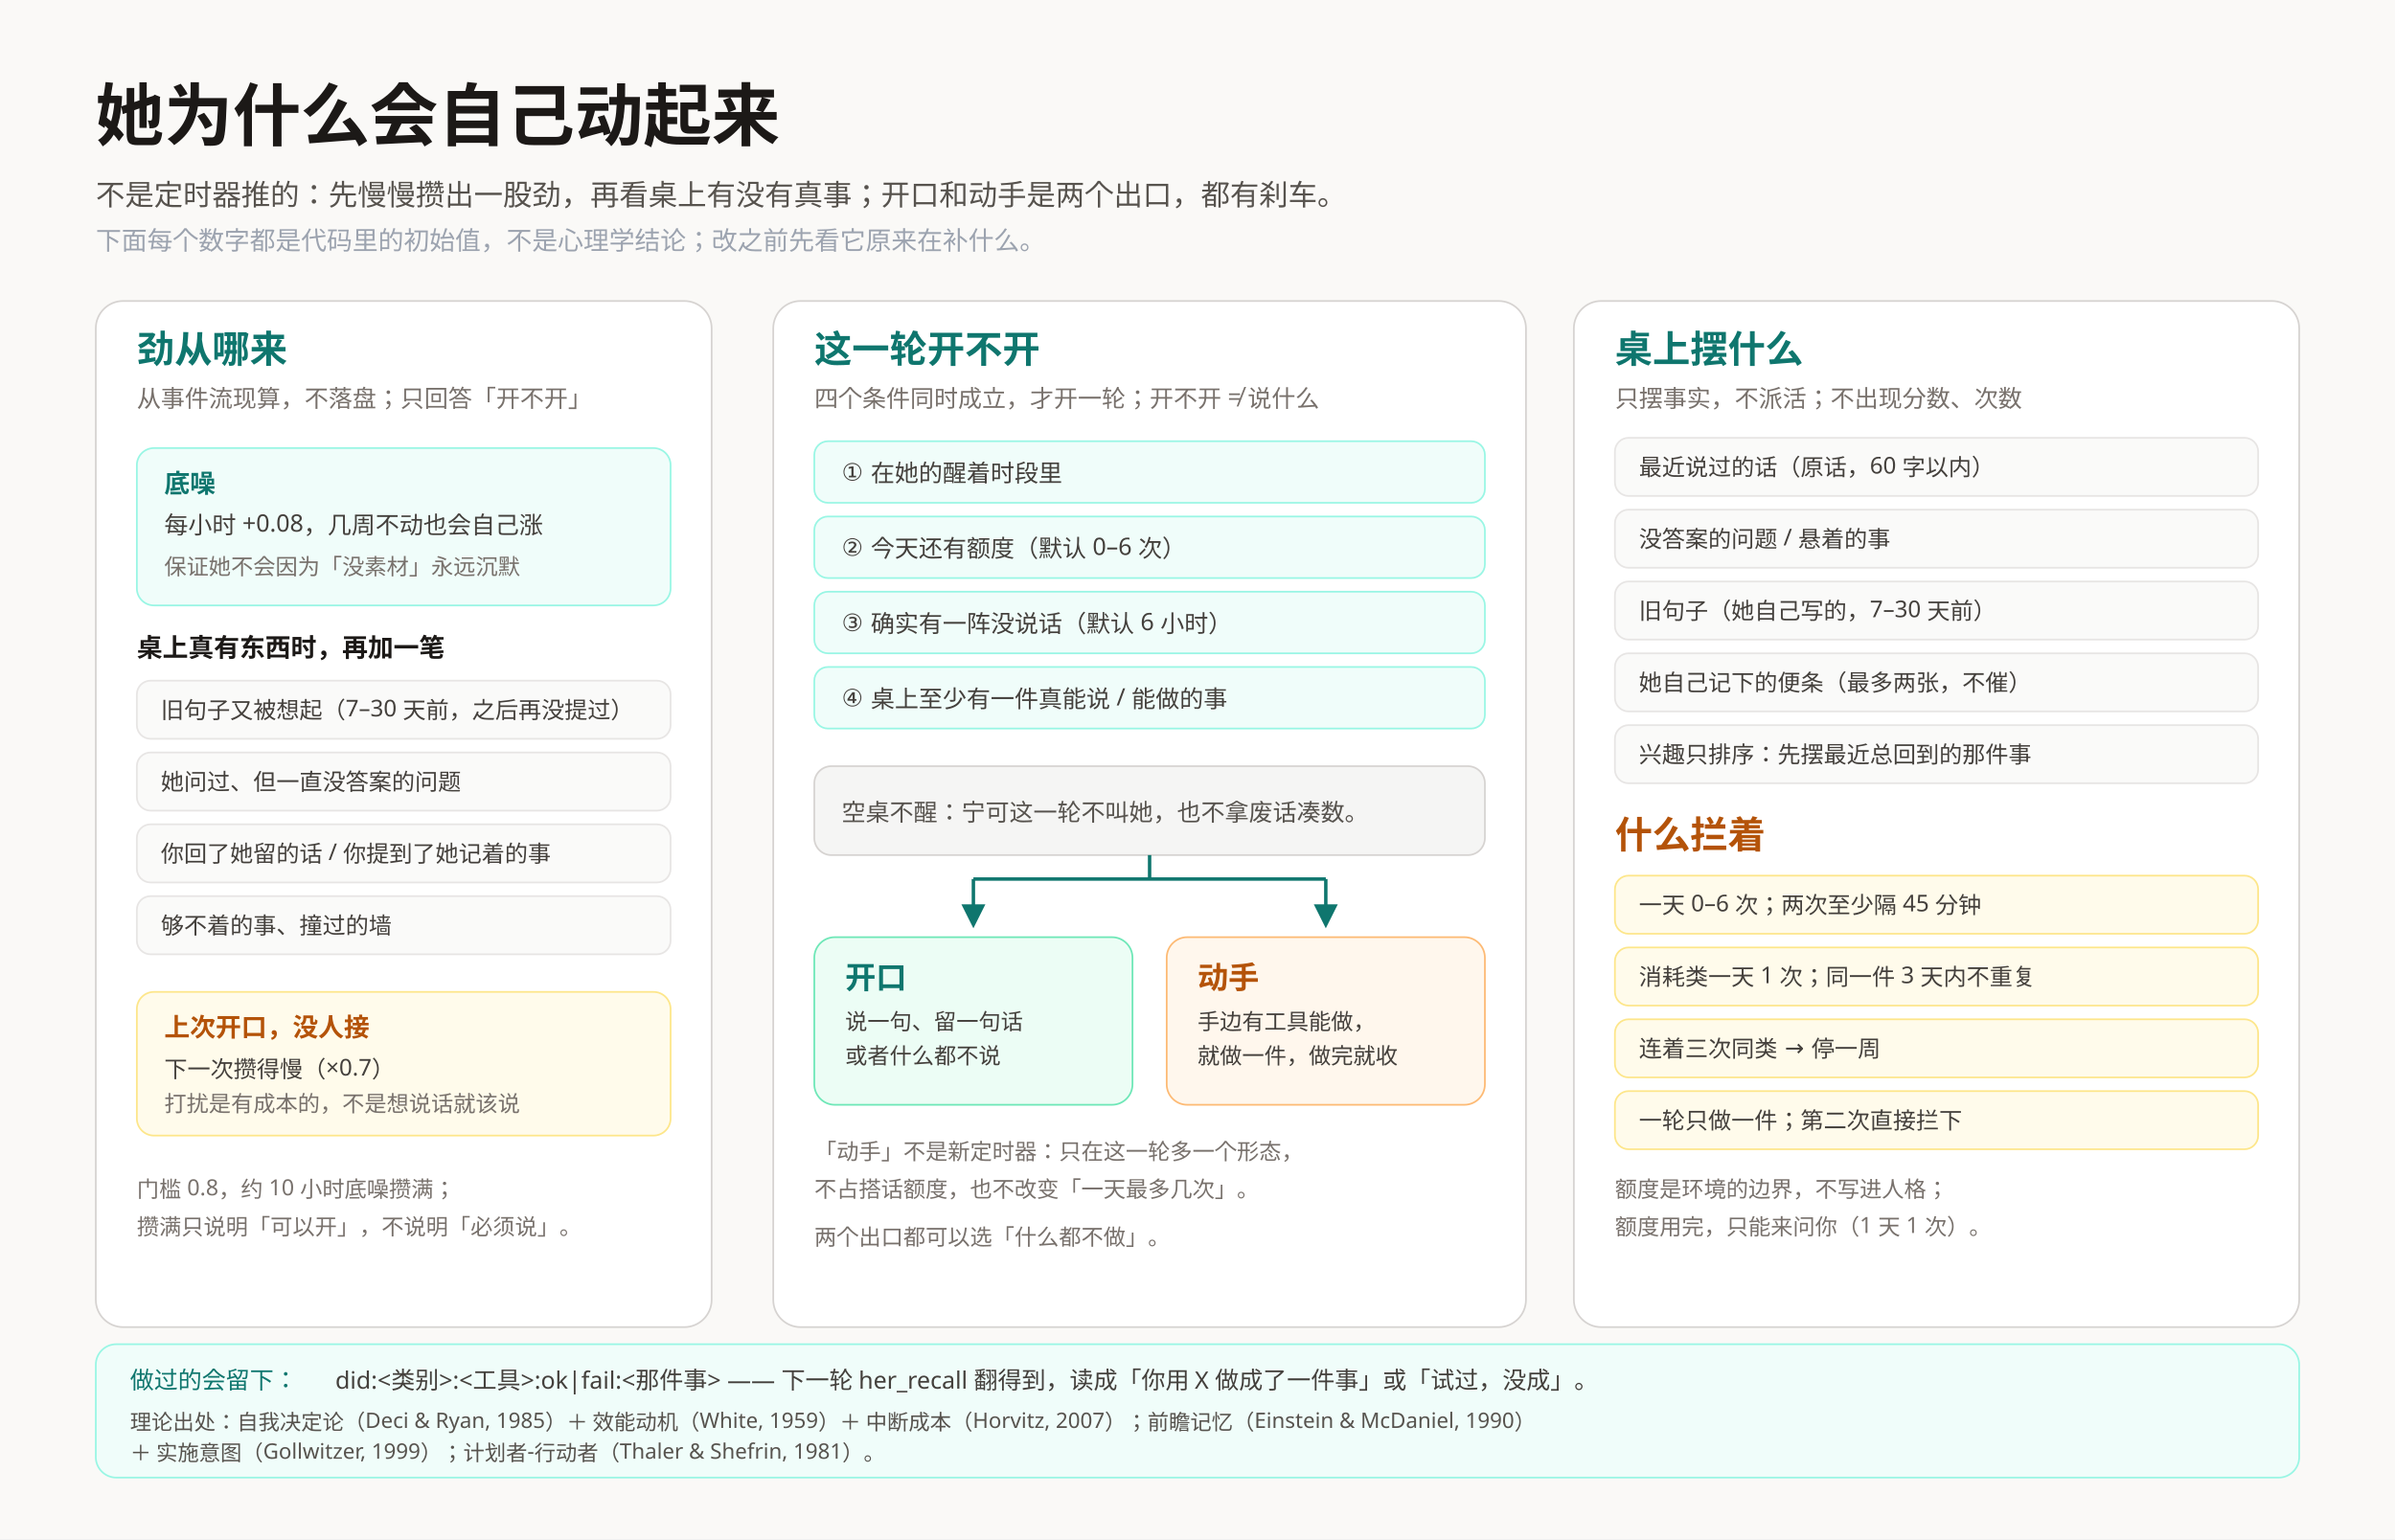
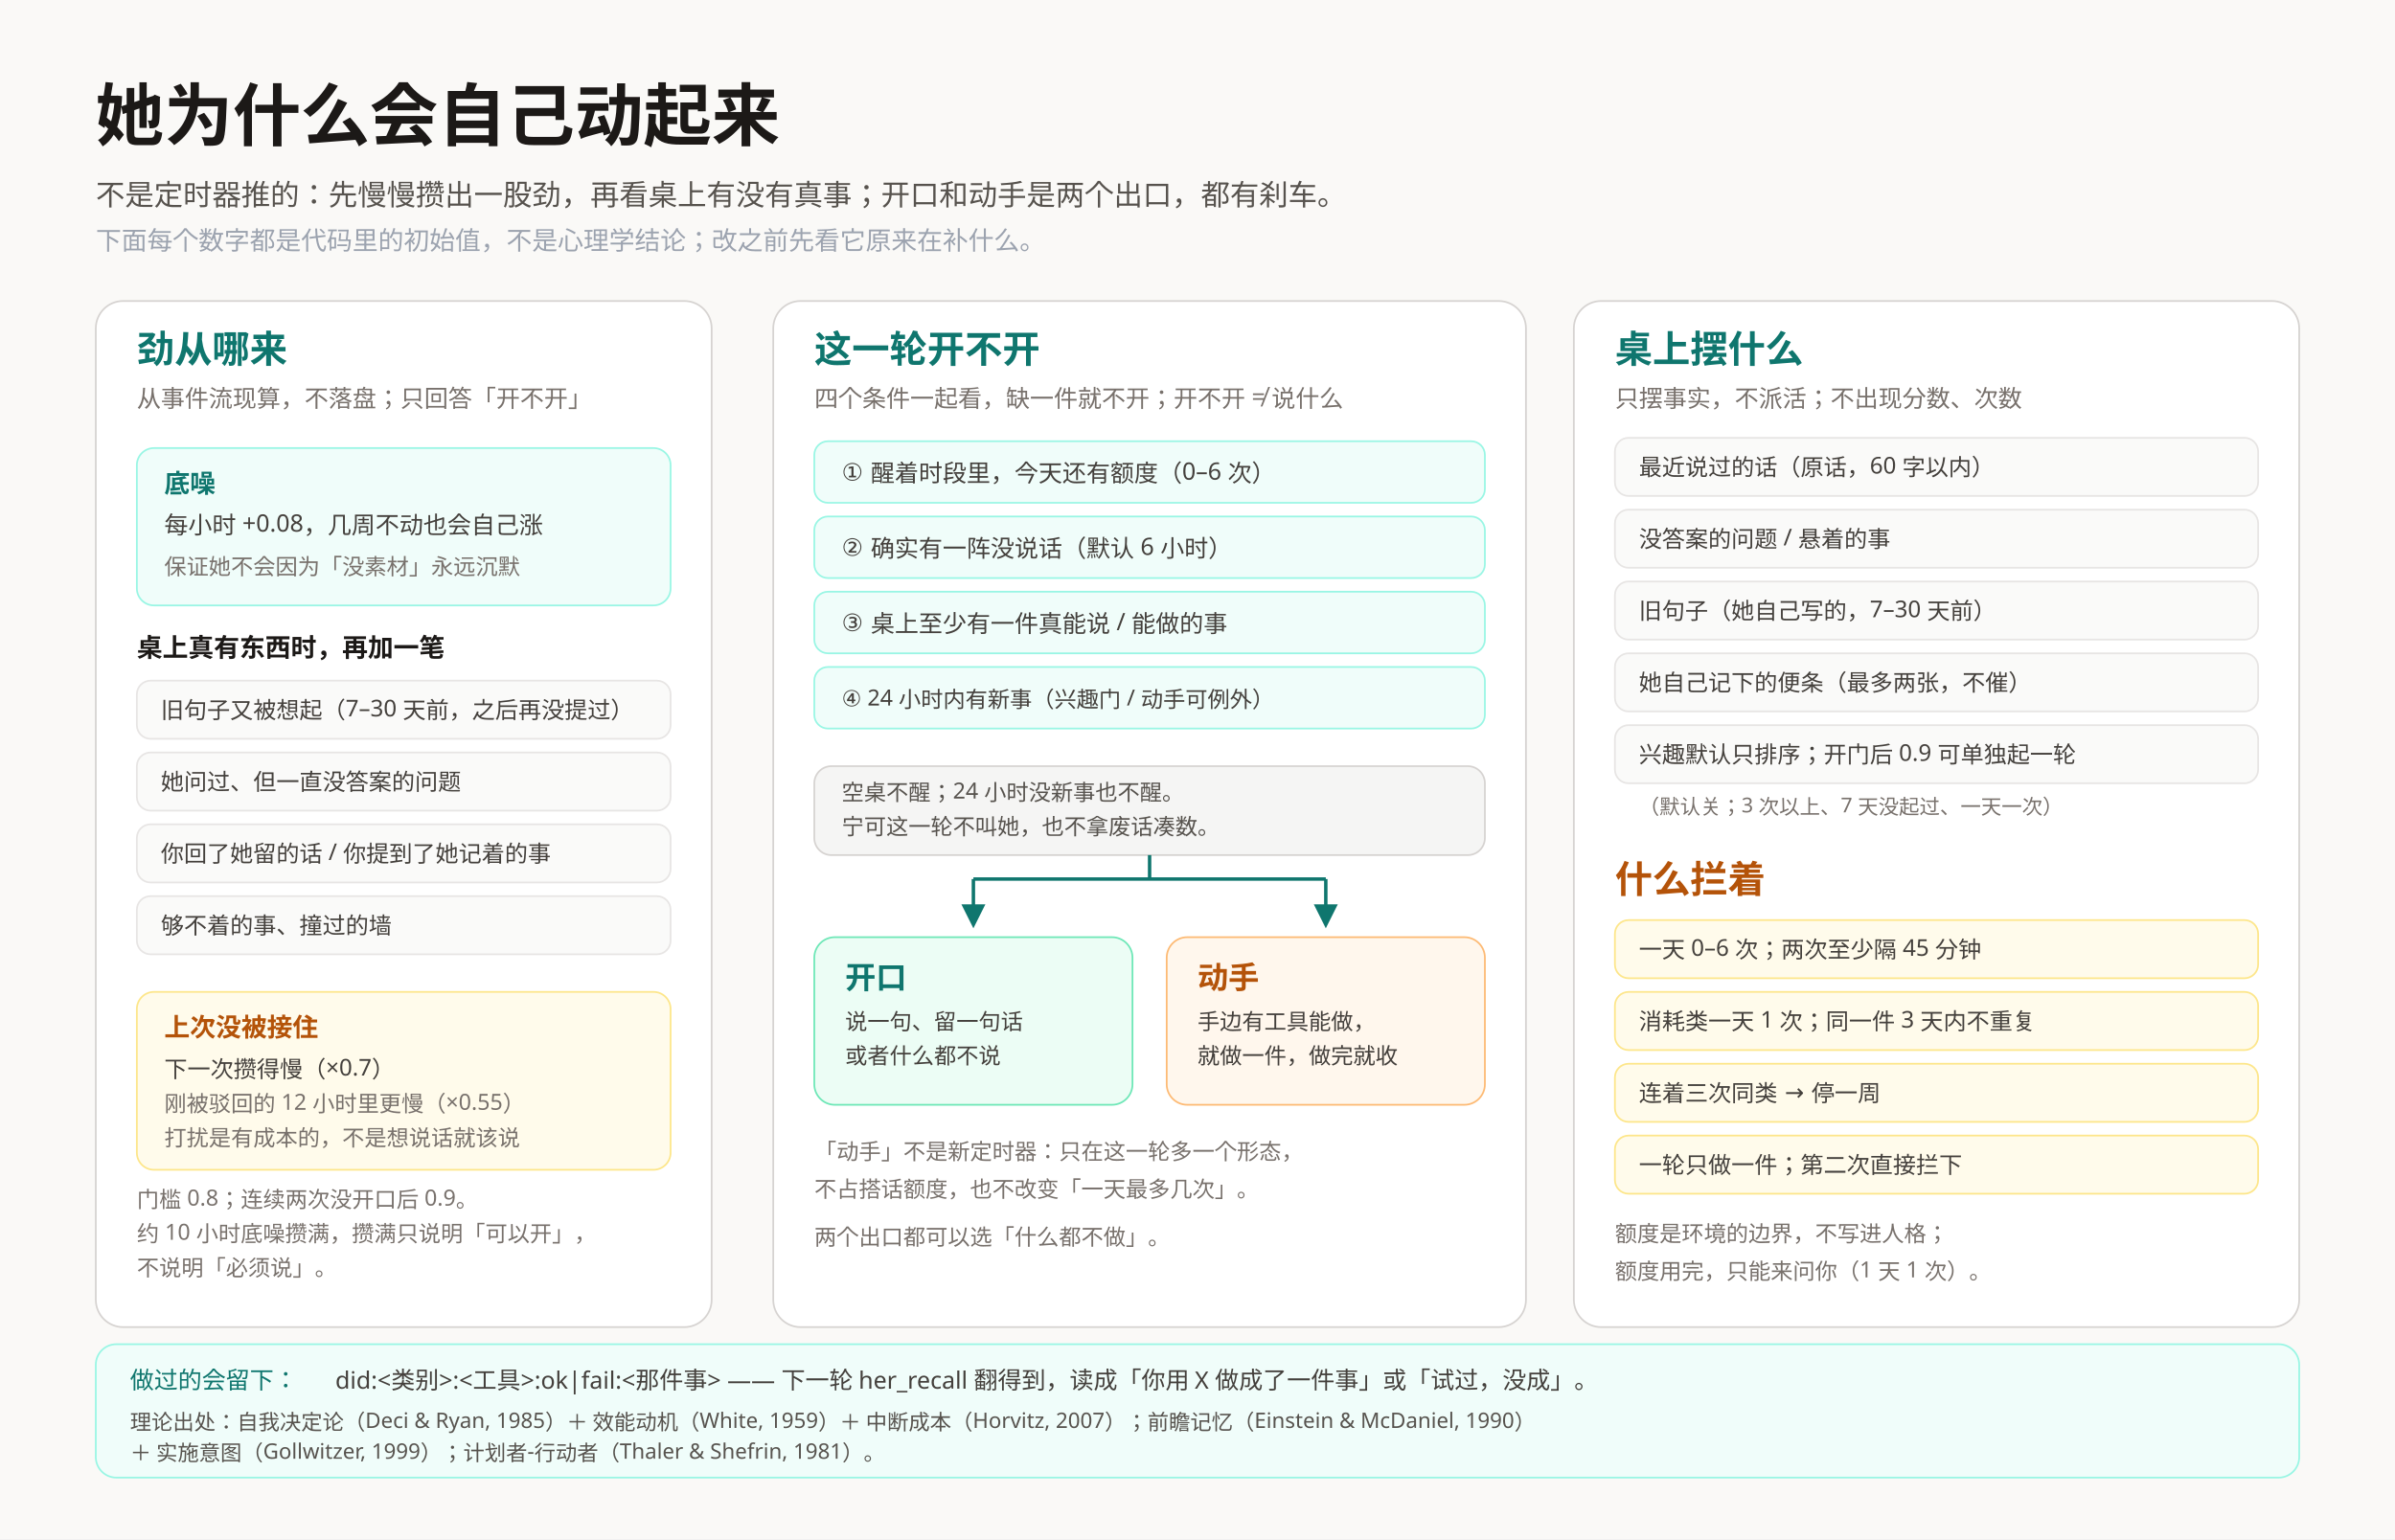
<svg xmlns="http://www.w3.org/2000/svg" viewBox="0 0 1400 900" width="1400" height="900" font-family="'Noto Sans SC','PingFang SC','Microsoft YaHei',sans-serif">
  <defs>
    <marker id="ar" viewBox="0 0 10 10" refX="8" refY="5" markerWidth="7" markerHeight="7" orient="auto">
      <path d="M0,0 L10,5 L0,10 z" fill="#0f766e" />
    </marker>
    <marker id="ar2" viewBox="0 0 10 10" refX="8" refY="5" markerWidth="7" markerHeight="7" orient="auto">
      <path d="M0,0 L10,5 L0,10 z" fill="#b45309" />
    </marker>
  </defs>
  <rect width="1400" height="900" fill="#faf9f7" />
  <text x="56" y="82" font-size="40" font-weight="700" fill="#1c1917">她为什么会自己动起来</text>
  <text x="56" y="120" font-size="17" fill="#57534e">不是定时器推的：先慢慢攒出一股劲，再看桌上有没有真事；开口和动手是两个出口，都有刹车。</text>
  <text x="56" y="146" font-size="15" fill="#9ca3af">下面每个数字都是代码里的初始值，不是心理学结论；改之前先看它原来在补什么。</text>
  <g>
    <rect x="56" y="176" width="360" height="600" rx="16" fill="#ffffff" stroke="#d6d3d1" />
    <text x="80" y="212" font-size="22" font-weight="700" fill="#0f766e">劲从哪来</text>
    <text x="80" y="238" font-size="14" fill="#78716c">从事件流现算，不落盘；只回答「开不开」</text>
    <rect x="80" y="262" width="312" height="92" rx="10" fill="#f0fdfa" stroke="#99f6e4" />
    <text x="96" y="288" font-size="15" font-weight="700" fill="#0f766e">底噪</text>
    <text x="96" y="312" font-size="14" fill="#44403c">每小时 +0.08，几周不动也会自己涨</text>
    <text x="96" y="336" font-size="13" fill="#78716c">保证她不会因为「没素材」永远沉默</text>
    <text x="80" y="384" font-size="15" font-weight="700" fill="#1c1917">桌上真有东西时，再加一笔</text>
    <g font-size="13.5" fill="#44403c">
      <rect x="80" y="398" width="312" height="34" rx="8" fill="#fafaf9" stroke="#e7e5e4" />
      <text x="94" y="420">旧句子又被想起（7–30 天前，之后再没提过）</text>
      <rect x="80" y="440" width="312" height="34" rx="8" fill="#fafaf9" stroke="#e7e5e4" />
      <text x="94" y="462">她问过、但一直没答案的问题</text>
      <rect x="80" y="482" width="312" height="34" rx="8" fill="#fafaf9" stroke="#e7e5e4" />
      <text x="94" y="504">你回了她留的话 / 你提到了她记着的事</text>
      <rect x="80" y="524" width="312" height="34" rx="8" fill="#fafaf9" stroke="#e7e5e4" />
      <text x="94" y="546">够不着的事、撞过的墙</text>
    </g>
-     <rect x="80" y="580" width="312" height="84" rx="10" fill="#fffbeb" stroke="#fde68a" />
-     <text x="96" y="606" font-size="15" font-weight="700" fill="#b45309">上次开口，没人接</text>
+     <rect x="80" y="580" width="312" height="104" rx="10" fill="#fffbeb" stroke="#fde68a" />
+     <text x="96" y="606" font-size="15" font-weight="700" fill="#b45309">上次没被接住</text>
    <text x="96" y="630" font-size="13.5" fill="#44403c">下一次攒得慢（×0.7）</text>
-     <text x="96" y="650" font-size="13" fill="#78716c">打扰是有成本的，不是想说话就该说</text>
-     <text x="80" y="700" font-size="13" fill="#78716c">门槛 0.8，约 10 小时底噪攒满；</text>
-     <text x="80" y="722" font-size="13" fill="#78716c">攒满只说明「可以开」，不说明「必须说」。</text>
+     <text x="96" y="650" font-size="13" fill="#78716c">刚被驳回的 12 小时里更慢（×0.55）</text>
+     <text x="96" y="670" font-size="13" fill="#78716c">打扰是有成本的，不是想说话就该说</text>
+     <text x="80" y="706" font-size="13" fill="#78716c">门槛 0.8；连续两次没开口后 0.9。</text>
+     <text x="80" y="726" font-size="13" fill="#78716c">约 10 小时底噪攒满，攒满只说明「可以开」，</text>
+     <text x="80" y="746" font-size="13" fill="#78716c">不说明「必须说」。</text>
  </g>
  <g>
    <rect x="452" y="176" width="440" height="600" rx="16" fill="#ffffff" stroke="#d6d3d1" />
    <text x="476" y="212" font-size="22" font-weight="700" fill="#0f766e">这一轮开不开</text>
-     <text x="476" y="238" font-size="14" fill="#78716c">四个条件同时成立，才开一轮；开不开 ≠ 说什么</text>
+     <text x="476" y="238" font-size="14" fill="#78716c">四个条件一起看，缺一件就不开；开不开 ≠ 说什么</text>
    <g font-size="14" fill="#44403c">
      <rect x="476" y="258" width="392" height="36" rx="8" fill="#f0fdfa" stroke="#99f6e4" />
-       <text x="492" y="281">① 在她的醒着时段里</text>
+       <text x="492" y="281">① 醒着时段里，今天还有额度（0–6 次）</text>
      <rect x="476" y="302" width="392" height="36" rx="8" fill="#f0fdfa" stroke="#99f6e4" />
-       <text x="492" y="325">② 今天还有额度（默认 0–6 次）</text>
+       <text x="492" y="325">② 确实有一阵没说话（默认 6 小时）</text>
      <rect x="476" y="346" width="392" height="36" rx="8" fill="#f0fdfa" stroke="#99f6e4" />
-       <text x="492" y="369">③ 确实有一阵没说话（默认 6 小时）</text>
+       <text x="492" y="369">③ 桌上至少有一件真能说 / 能做的事</text>
      <rect x="476" y="390" width="392" height="36" rx="8" fill="#f0fdfa" stroke="#99f6e4" />
-       <text x="492" y="413">④ 桌上至少有一件真能说 / 能做的事</text>
+       <text x="492" y="413" font-size="13">④ 24 小时内有新事（兴趣门 / 动手可例外）</text>
    </g>
    <rect x="476" y="448" width="392" height="52" rx="10" fill="#f5f5f4" stroke="#d6d3d1" />
-     <text x="492" y="480" font-size="14" fill="#57534e">空桌不醒：宁可这一轮不叫她，也不拿废话凑数。</text>
+     <text x="492" y="468" font-size="13" fill="#57534e">空桌不醒；24 小时没新事也不醒。</text>
+     <text x="492" y="488" font-size="13" fill="#57534e">宁可这一轮不叫她，也不拿废话凑数。</text>
    <line x1="672" y1="500" x2="672" y2="514" stroke="#0f766e" stroke-width="2" />
    <line x1="569" y1="514" x2="775" y2="514" stroke="#0f766e" stroke-width="2" />
    <line x1="569" y1="514" x2="569" y2="540" stroke="#0f766e" stroke-width="2" marker-end="url(#ar)" />
    <line x1="775" y1="514" x2="775" y2="540" stroke="#0f766e" stroke-width="2" marker-end="url(#ar)" />
    <rect x="476" y="548" width="186" height="98" rx="12" fill="#ecfdf5" stroke="#6ee7b7" />
    <text x="494" y="578" font-size="18" font-weight="700" fill="#0f766e">开口</text>
    <text x="494" y="602" font-size="13" fill="#44403c">说一句、留一句话</text>
    <text x="494" y="622" font-size="13" fill="#44403c">或者什么都不说</text>
    <rect x="682" y="548" width="186" height="98" rx="12" fill="#fff7ed" stroke="#fdba74" />
    <text x="700" y="578" font-size="18" font-weight="700" fill="#b45309">动手</text>
    <text x="700" y="602" font-size="13" fill="#44403c">手边有工具能做，</text>
    <text x="700" y="622" font-size="13" fill="#44403c">就做一件，做完就收</text>
    <text x="476" y="678" font-size="13" fill="#78716c">「动手」不是新定时器：只在这一轮多一个形态，</text>
    <text x="476" y="700" font-size="13" fill="#78716c">不占搭话额度，也不改变「一天最多几次」。</text>
    <text x="476" y="728" font-size="13" fill="#78716c">两个出口都可以选「什么都不做」。</text>
  </g>
  <g>
    <rect x="920" y="176" width="424" height="600" rx="16" fill="#ffffff" stroke="#d6d3d1" />
    <text x="944" y="212" font-size="22" font-weight="700" fill="#0f766e">桌上摆什么</text>
    <text x="944" y="238" font-size="14" fill="#78716c">只摆事实，不派活；不出现分数、次数</text>
    <g font-size="13.5" fill="#44403c">
      <rect x="944" y="256" width="376" height="34" rx="8" fill="#fafaf9" stroke="#e7e5e4" />
      <text x="958" y="278">最近说过的话（原话，60 字以内）</text>
      <rect x="944" y="298" width="376" height="34" rx="8" fill="#fafaf9" stroke="#e7e5e4" />
      <text x="958" y="320">没答案的问题 / 悬着的事</text>
      <rect x="944" y="340" width="376" height="34" rx="8" fill="#fafaf9" stroke="#e7e5e4" />
      <text x="958" y="362">旧句子（她自己写的，7–30 天前）</text>
      <rect x="944" y="382" width="376" height="34" rx="8" fill="#fafaf9" stroke="#e7e5e4" />
      <text x="958" y="404">她自己记下的便条（最多两张，不催）</text>
      <rect x="944" y="424" width="376" height="34" rx="8" fill="#fafaf9" stroke="#e7e5e4" />
-       <text x="958" y="446">兴趣只排序：先摆最近总回到的那件事</text>
+       <text x="958" y="446">兴趣默认只排序；开门后 0.9 可单独起一轮</text>
    </g>
-     <text x="944" y="496" font-size="22" font-weight="700" fill="#b45309">什么拦着</text>
+     <text x="958" y="476" font-size="12" fill="#78716c">（默认关；3 次以上、7 天没起过、一天一次）</text>
+     <text x="944" y="522" font-size="22" font-weight="700" fill="#b45309">什么拦着</text>
    <g font-size="13.5" fill="#44403c">
-       <rect x="944" y="512" width="376" height="34" rx="8" fill="#fffbeb" stroke="#fde68a" />
-       <text x="958" y="534">一天 0–6 次；两次至少隔 45 分钟</text>
-       <rect x="944" y="554" width="376" height="34" rx="8" fill="#fffbeb" stroke="#fde68a" />
-       <text x="958" y="576">消耗类一天 1 次；同一件 3 天内不重复</text>
-       <rect x="944" y="596" width="376" height="34" rx="8" fill="#fffbeb" stroke="#fde68a" />
-       <text x="958" y="618">连着三次同类 → 停一周</text>
-       <rect x="944" y="638" width="376" height="34" rx="8" fill="#fffbeb" stroke="#fde68a" />
-       <text x="958" y="660">一轮只做一件；第二次直接拦下</text>
+       <rect x="944" y="538" width="376" height="34" rx="8" fill="#fffbeb" stroke="#fde68a" />
+       <text x="958" y="560">一天 0–6 次；两次至少隔 45 分钟</text>
+       <rect x="944" y="580" width="376" height="34" rx="8" fill="#fffbeb" stroke="#fde68a" />
+       <text x="958" y="602">消耗类一天 1 次；同一件 3 天内不重复</text>
+       <rect x="944" y="622" width="376" height="34" rx="8" fill="#fffbeb" stroke="#fde68a" />
+       <text x="958" y="644">连着三次同类 → 停一周</text>
+       <rect x="944" y="664" width="376" height="34" rx="8" fill="#fffbeb" stroke="#fde68a" />
+       <text x="958" y="686">一轮只做一件；第二次直接拦下</text>
    </g>
-     <text x="944" y="700" font-size="13" fill="#78716c">额度是环境的边界，不写进人格；</text>
-     <text x="944" y="722" font-size="13" fill="#78716c">额度用完，只能来问你（1 天 1 次）。</text>
+     <text x="944" y="726" font-size="13" fill="#78716c">额度是环境的边界，不写进人格；</text>
+     <text x="944" y="748" font-size="13" fill="#78716c">额度用完，只能来问你（1 天 1 次）。</text>
  </g>
  <g>
    <rect x="56" y="786" width="1288" height="78" rx="12" fill="#f0fdfa" stroke="#99f6e4" />
    <text x="76" y="812" font-size="14" fill="#0f766e">做过的会留下：</text>
    <text x="196" y="812" font-size="14" fill="#44403c">did:&lt;类别&gt;:&lt;工具&gt;:ok|fail:&lt;那件事&gt; —— 下一轮 her_recall 翻得到，读成「你用 X 做成了一件事」或「试过，没成」。</text>
    <text x="76" y="836" font-size="12.5" fill="#57534e">理论出处：自我决定论（Deci &amp; Ryan, 1985）＋ 效能动机（White, 1959）＋ 中断成本（Horvitz, 2007）；前瞻记忆（Einstein &amp; McDaniel, 1990）</text>
    <text x="76" y="854" font-size="12.5" fill="#57534e">＋ 实施意图（Gollwitzer, 1999）；计划者-行动者（Thaler &amp; Shefrin, 1981）。</text>
  </g>
</svg>
